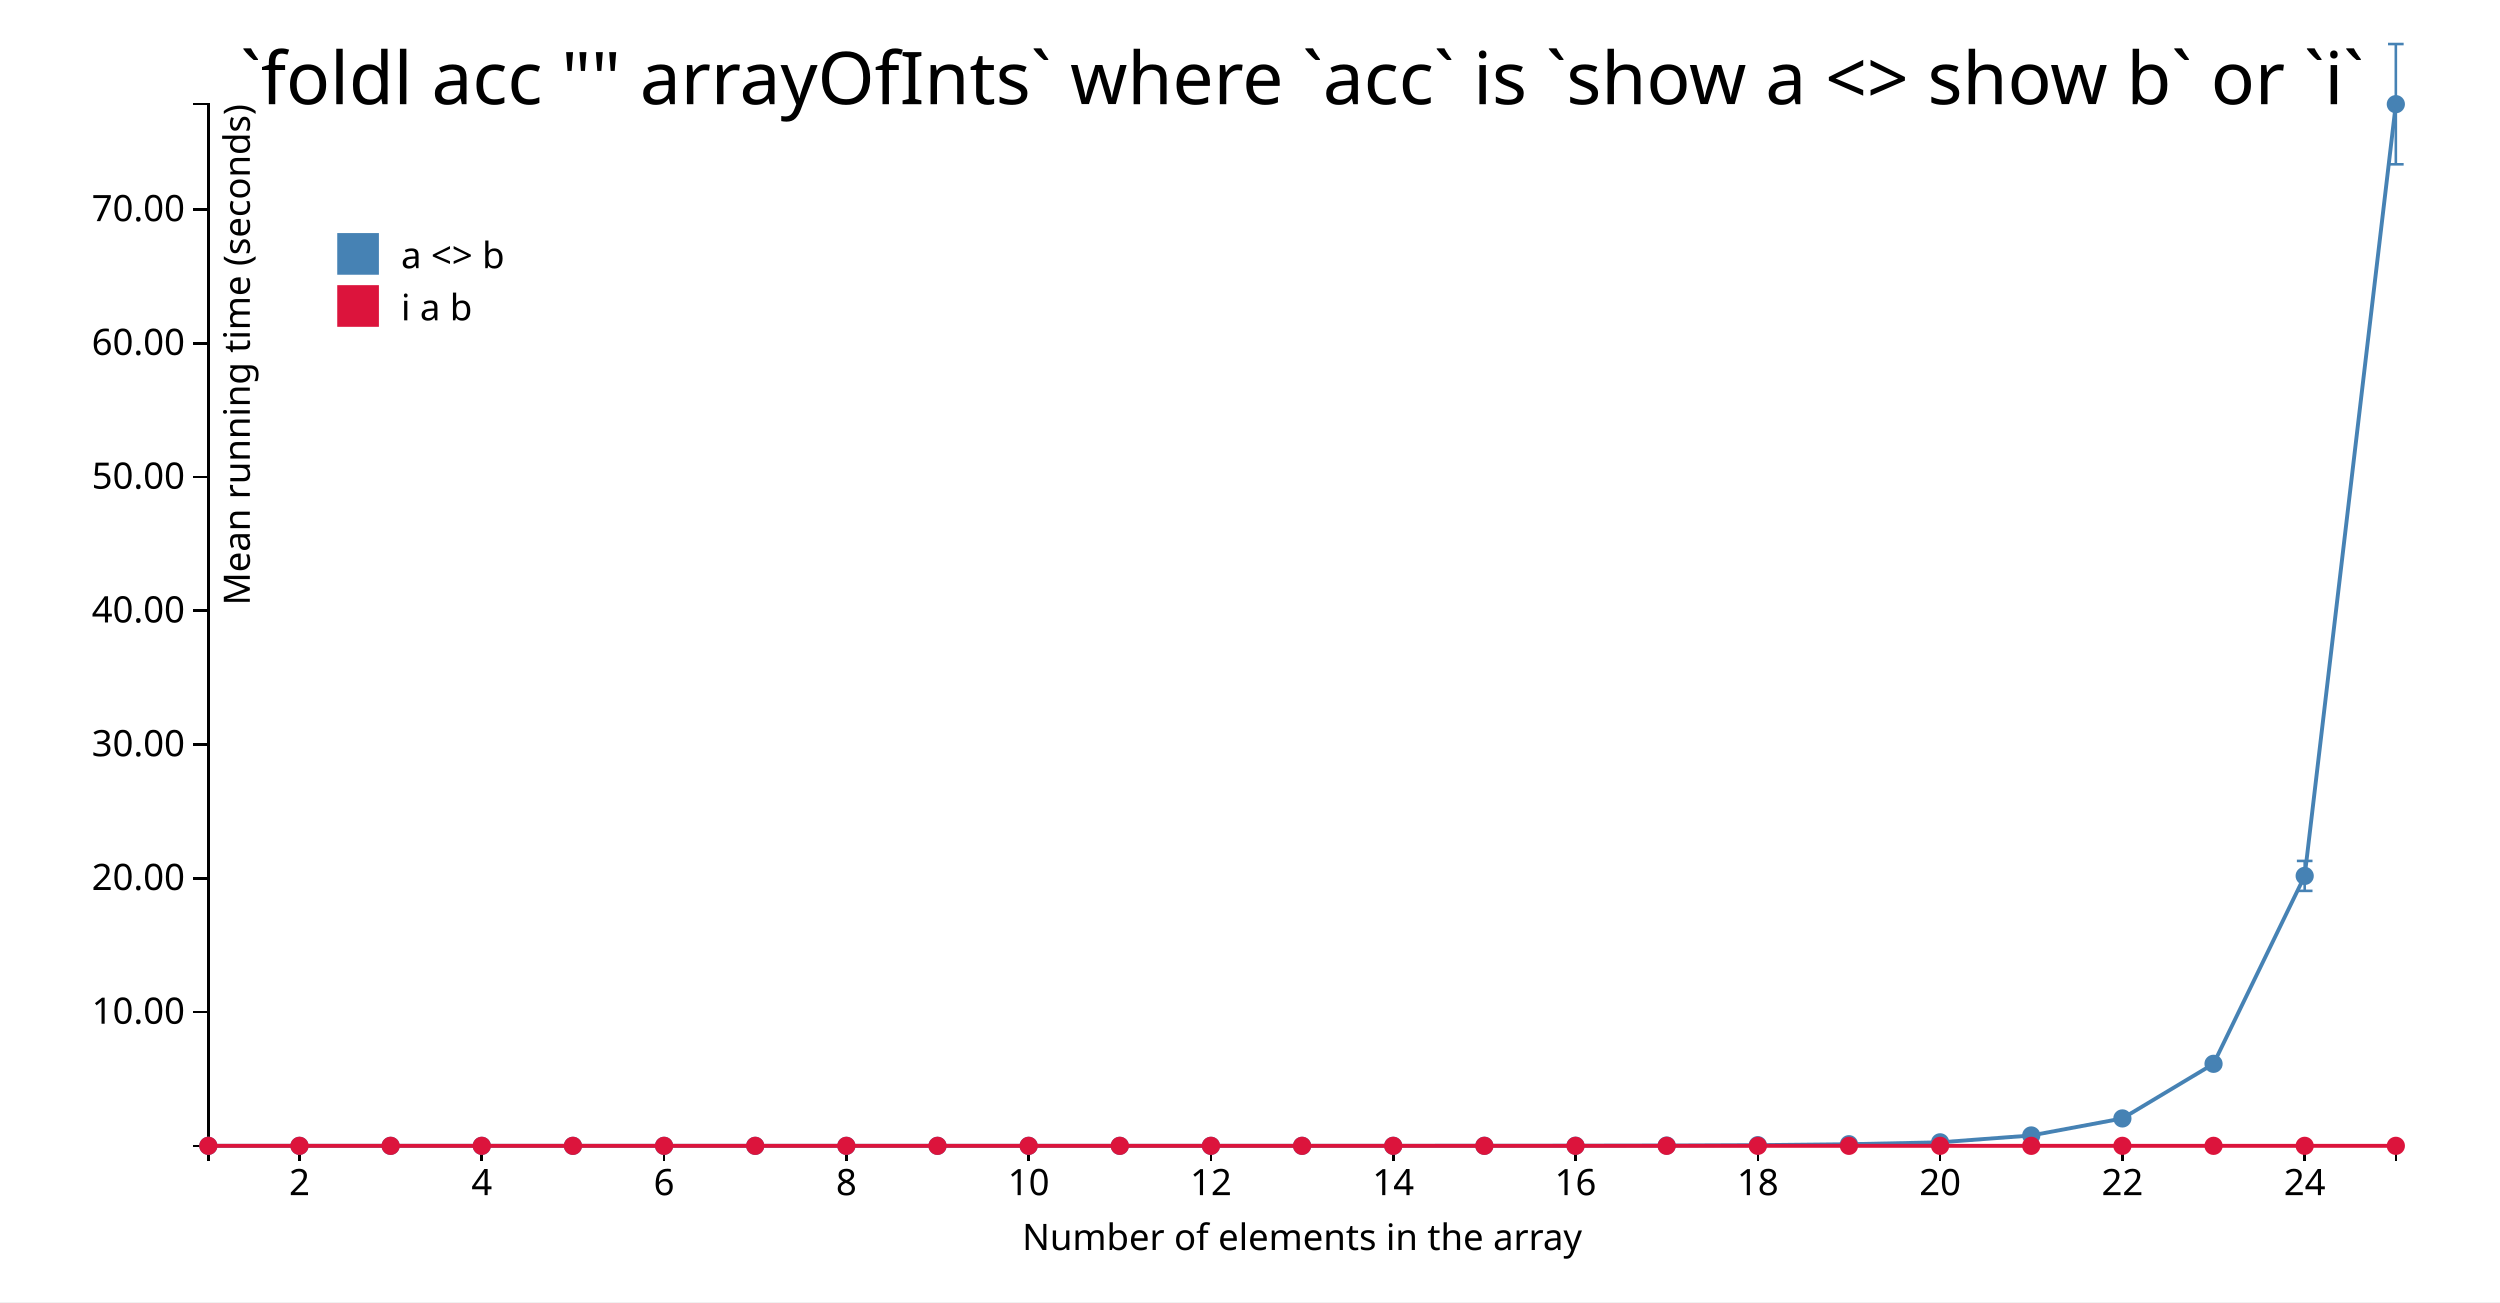
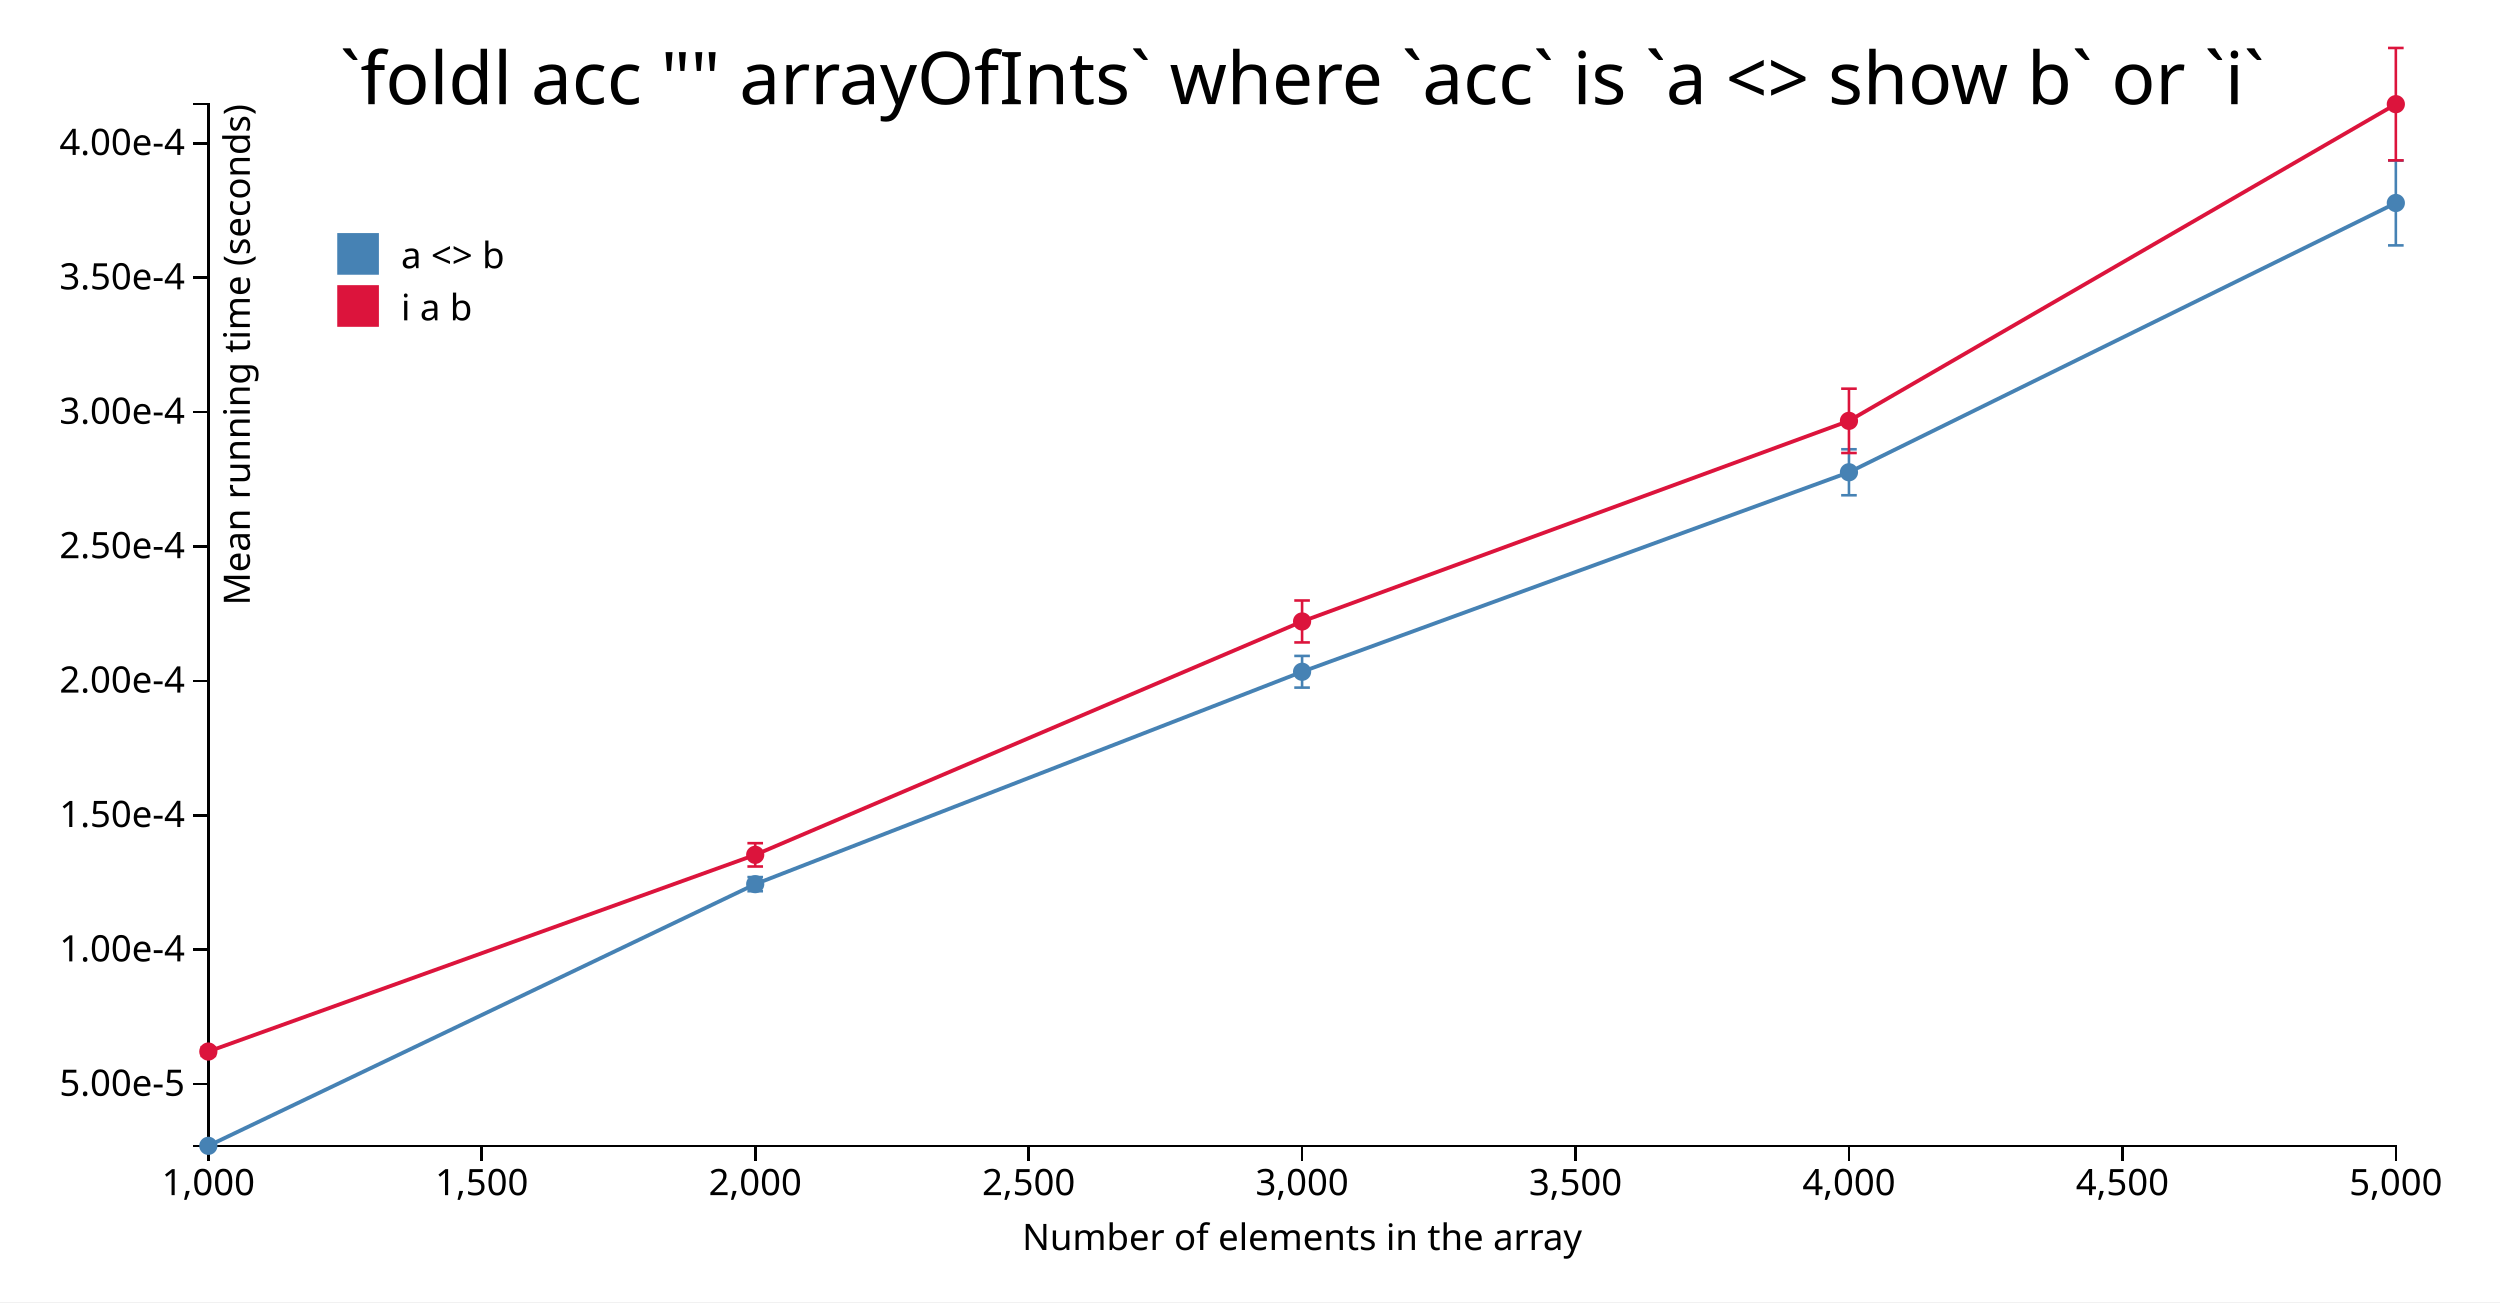
<svg xmlns="http://www.w3.org/2000/svg" width="960" height="500">
  <defs>
    <style type="text/css">
.background {
  fill: white;
}

text {
  font-size: 14px;
  font-family: sans-serif;
}

.axis-path,
.axis-line {
  fill: none;
  stroke: #000;
  stroke-width: 1px;
  shape-rendering: crispEdges;
}

.line {
  fill: none;
  stroke-width: 1.5px;
}

.data-series-0 {
  stroke: steelblue;
  fill: steelblue;
}

.data-series-1 {
  stroke: crimson;
  fill: crimson;
}

.data-series-2 {
  stroke: mediumseagreen;
  fill: mediumseagreen;
}

.data-series-3 {
  stroke: mediumslateblue;
  fill: mediumslateblue;
}

.data-series-4 {
  stroke: goldenrod;
  fill: goldenrod;
}

.error-bar {
  fill: none;
}
</style>
  </defs>
  <rect width="960" height="500" class="background" />
  <g transform="translate(80,40)">
    <g transform="translate(420, 0)">
-       <text style="text-anchor: middle; font-size: 28px;">`foldl acc "" arrayOfInts` where `acc` is `show a &lt;&gt; show b` or `i`</text>
+       <text style="text-anchor: middle; font-size: 28px;">`foldl acc "" arrayOfInts` where `acc` is `a &lt;&gt; show b` or `i`</text>
    </g>
    <g class="x axis" transform="translate(0,400)">
-       <g class="tick" style="opacity: 1;" transform="translate(35,0)">
+       <g class="tick" style="opacity: 1;" transform="translate(0,0)">
        <line y2="6" x2="0" class="axis-line" />
-         <text dy=".71em" style="text-anchor: middle;" y="9" x="0">2</text>
+         <text dy=".71em" style="text-anchor: middle;" y="9" x="0">1,000</text>
      </g>
      <g class="tick" style="opacity: 1;" transform="translate(105,0)">
        <line y2="6" x2="0" class="axis-line" />
-         <text dy=".71em" style="text-anchor: middle;" y="9" x="0">4</text>
+         <text dy=".71em" style="text-anchor: middle;" y="9" x="0">1,500</text>
      </g>
-       <g class="tick" style="opacity: 1;" transform="translate(175,0)">
+       <g class="tick" style="opacity: 1;" transform="translate(210,0)">
        <line y2="6" x2="0" class="axis-line" />
-         <text dy=".71em" style="text-anchor: middle;" y="9" x="0">6</text>
-       </g>
-       <g class="tick" style="opacity: 1;" transform="translate(245,0)">
-         <line y2="6" x2="0" class="axis-line" />
-         <text dy=".71em" style="text-anchor: middle;" y="9" x="0">8</text>
+         <text dy=".71em" style="text-anchor: middle;" y="9" x="0">2,000</text>
      </g>
      <g class="tick" style="opacity: 1;" transform="translate(315,0)">
        <line y2="6" x2="0" class="axis-line" />
-         <text dy=".71em" style="text-anchor: middle;" y="9" x="0">10</text>
+         <text dy=".71em" style="text-anchor: middle;" y="9" x="0">2,500</text>
      </g>
-       <g class="tick" style="opacity: 1;" transform="translate(385,0)">
+       <g class="tick" style="opacity: 1;" transform="translate(420,0)">
        <line y2="6" x2="0" class="axis-line" />
-         <text dy=".71em" style="text-anchor: middle;" y="9" x="0">12</text>
-       </g>
-       <g class="tick" style="opacity: 1;" transform="translate(455,0)">
-         <line y2="6" x2="0" class="axis-line" />
-         <text dy=".71em" style="text-anchor: middle;" y="9" x="0">14</text>
+         <text dy=".71em" style="text-anchor: middle;" y="9" x="0">3,000</text>
      </g>
      <g class="tick" style="opacity: 1;" transform="translate(525,0)">
        <line y2="6" x2="0" class="axis-line" />
-         <text dy=".71em" style="text-anchor: middle;" y="9" x="0">16</text>
+         <text dy=".71em" style="text-anchor: middle;" y="9" x="0">3,500</text>
      </g>
-       <g class="tick" style="opacity: 1;" transform="translate(595,0)">
+       <g class="tick" style="opacity: 1;" transform="translate(630,0)">
        <line y2="6" x2="0" class="axis-line" />
-         <text dy=".71em" style="text-anchor: middle;" y="9" x="0">18</text>
-       </g>
-       <g class="tick" style="opacity: 1;" transform="translate(665,0)">
-         <line y2="6" x2="0" class="axis-line" />
-         <text dy=".71em" style="text-anchor: middle;" y="9" x="0">20</text>
+         <text dy=".71em" style="text-anchor: middle;" y="9" x="0">4,000</text>
      </g>
      <g class="tick" style="opacity: 1;" transform="translate(735,0)">
        <line y2="6" x2="0" class="axis-line" />
-         <text dy=".71em" style="text-anchor: middle;" y="9" x="0">22</text>
+         <text dy=".71em" style="text-anchor: middle;" y="9" x="0">4,500</text>
      </g>
-       <g class="tick" style="opacity: 1;" transform="translate(805,0)">
+       <g class="tick" style="opacity: 1;" transform="translate(840,0)">
        <line y2="6" x2="0" class="axis-line" />
-         <text dy=".71em" style="text-anchor: middle;" y="9" x="0">24</text>
+         <text dy=".71em" style="text-anchor: middle;" y="9" x="0">5,000</text>
      </g>
      <path class="axis-path" d="M0,6V0H840V6" />
      <text x="420" y="40" style="text-anchor: middle;">Number of elements in the array</text>
    </g>
    <g class="y axis">
-       <g class="tick" style="opacity: 1;" transform="translate(0,348.6348)">
+       <g class="tick" style="opacity: 1;" transform="translate(0,376.3003)">
        <line x2="-6" y2="0" class="axis-line" />
-         <text dy=".32em" style="text-anchor: end;" x="-9" y="0">10.00</text>
+         <text dy=".32em" style="text-anchor: end;" x="-9" y="0">5.00e-5</text>
      </g>
-       <g class="tick" style="opacity: 1;" transform="translate(0,297.2696)">
+       <g class="tick" style="opacity: 1;" transform="translate(0,324.6894)">
        <line x2="-6" y2="0" class="axis-line" />
-         <text dy=".32em" style="text-anchor: end;" x="-9" y="0">20.00</text>
+         <text dy=".32em" style="text-anchor: end;" x="-9" y="0">1.00e-4</text>
      </g>
-       <g class="tick" style="opacity: 1;" transform="translate(0,245.9044)">
+       <g class="tick" style="opacity: 1;" transform="translate(0,273.0785)">
        <line x2="-6" y2="0" class="axis-line" />
-         <text dy=".32em" style="text-anchor: end;" x="-9" y="0">30.00</text>
+         <text dy=".32em" style="text-anchor: end;" x="-9" y="0">1.50e-4</text>
      </g>
-       <g class="tick" style="opacity: 1;" transform="translate(0,194.5393)">
+       <g class="tick" style="opacity: 1;" transform="translate(0,221.4676)">
        <line x2="-6" y2="0" class="axis-line" />
-         <text dy=".32em" style="text-anchor: end;" x="-9" y="0">40.00</text>
+         <text dy=".32em" style="text-anchor: end;" x="-9" y="0">2.00e-4</text>
      </g>
-       <g class="tick" style="opacity: 1;" transform="translate(0,143.1741)">
+       <g class="tick" style="opacity: 1;" transform="translate(0,169.8567)">
        <line x2="-6" y2="0" class="axis-line" />
-         <text dy=".32em" style="text-anchor: end;" x="-9" y="0">50.00</text>
+         <text dy=".32em" style="text-anchor: end;" x="-9" y="0">2.50e-4</text>
      </g>
-       <g class="tick" style="opacity: 1;" transform="translate(0,91.80889)">
+       <g class="tick" style="opacity: 1;" transform="translate(0,118.2458)">
        <line x2="-6" y2="0" class="axis-line" />
-         <text dy=".32em" style="text-anchor: end;" x="-9" y="0">60.00</text>
+         <text dy=".32em" style="text-anchor: end;" x="-9" y="0">3.00e-4</text>
      </g>
-       <g class="tick" style="opacity: 1;" transform="translate(0,40.44371)">
+       <g class="tick" style="opacity: 1;" transform="translate(0,66.63493)">
        <line x2="-6" y2="0" class="axis-line" />
-         <text dy=".32em" style="text-anchor: end;" x="-9" y="0">70.00</text>
+         <text dy=".32em" style="text-anchor: end;" x="-9" y="0">3.50e-4</text>
+       </g>
+       <g class="tick" style="opacity: 1;" transform="translate(0,15.02404)">
+         <line x2="-6" y2="0" class="axis-line" />
+         <text dy=".32em" style="text-anchor: end;" x="-9" y="0">4.00e-4</text>
      </g>
      <path class="axis-path" d="M-6,0H0V400H-6" />
      <text transform="rotate(-90)" y="6" dy=".71em" style="text-anchor: end;">Mean running time (seconds)</text>
    </g>
    <g class="data-series-0">
      <circle cx="0" cy="400" r="3" />
-       <circle cx="35" cy="400" r="3" />
-       <circle cx="70" cy="400" r="3" />
-       <circle cx="105" cy="400" r="3" />
-       <circle cx="140" cy="400" r="3" />
-       <circle cx="175" cy="400" r="3" />
-       <circle cx="210" cy="400" r="3" />
-       <circle cx="245" cy="400" r="3" />
-       <circle cx="280" cy="400" r="3" />
-       <circle cx="315" cy="399.999" r="3" />
-       <circle cx="350" cy="399.999" r="3" />
-       <circle cx="385" cy="399.997" r="3" />
-       <circle cx="420" cy="399.994" r="3" />
-       <circle cx="455" cy="399.988" r="3" />
-       <circle cx="490" cy="399.975" r="3" />
-       <circle cx="525" cy="399.95" r="3" />
-       <circle cx="560" cy="399.889" r="3" />
-       <circle cx="595" cy="399.745" r="3" />
-       <circle cx="630" cy="399.379" r="3" />
-       <circle cx="665" cy="398.65" r="3" />
-       <circle cx="700" cy="396.017" r="3" />
-       <circle cx="735" cy="389.478" r="3" />
-       <circle cx="770" cy="368.504" r="3" />
-       <circle cx="805" cy="296.346" r="3" />
-       <circle cx="840" cy="0" r="3" />
-       <path class="error-bar" x="0" y="400" d="M 0 400 V 400 h -3 h 6 h -3 V 400 h -3 h 6" />
-       <path class="error-bar" x="35" y="400" d="M 35 400 V 400 h -3 h 6 h -3 V 400 h -3 h 6" />
-       <path class="error-bar" x="70" y="400" d="M 70 400 V 400 h -3 h 6 h -3 V 400 h -3 h 6" />
-       <path class="error-bar" x="105" y="400" d="M 105 400 V 400 h -3 h 6 h -3 V 400 h -3 h 6" />
-       <path class="error-bar" x="140" y="400" d="M 140 400 V 400 h -3 h 6 h -3 V 400 h -3 h 6" />
-       <path class="error-bar" x="175" y="400" d="M 175 400 V 400 h -3 h 6 h -3 V 400 h -3 h 6" />
-       <path class="error-bar" x="210" y="400" d="M 210 400 V 400 h -3 h 6 h -3 V 400 h -3 h 6" />
-       <path class="error-bar" x="245" y="400" d="M 245 400 V 400 h -3 h 6 h -3 V 400 h -3 h 6" />
-       <path class="error-bar" x="280" y="400" d="M 280 400 V 400 h -3 h 6 h -3 V 400 h -3 h 6" />
-       <path class="error-bar" x="315" y="399.999" d="M 315 399.999 V 399.999 h -3 h 6 h -3 V 399.999 h -3 h 6" />
-       <path class="error-bar" x="350" y="399.999" d="M 350 399.999 V 399.999 h -3 h 6 h -3 V 399.999 h -3 h 6" />
-       <path class="error-bar" x="385" y="399.997" d="M 385 399.997 V 399.997 h -3 h 6 h -3 V 399.997 h -3 h 6" />
-       <path class="error-bar" x="420" y="399.994" d="M 420 399.994 V 399.994 h -3 h 6 h -3 V 399.994 h -3 h 6" />
-       <path class="error-bar" x="455" y="399.988" d="M 455 399.988 V 399.988 h -3 h 6 h -3 V 399.988 h -3 h 6" />
-       <path class="error-bar" x="490" y="399.975" d="M 490 399.975 V 399.974 h -3 h 6 h -3 V 399.975 h -3 h 6" />
-       <path class="error-bar" x="525" y="399.95" d="M 525 399.95 V 399.948 h -3 h 6 h -3 V 399.951 h -3 h 6" />
-       <path class="error-bar" x="560" y="399.889" d="M 560 399.889 V 399.885 h -3 h 6 h -3 V 399.892 h -3 h 6" />
-       <path class="error-bar" x="595" y="399.745" d="M 595 399.745 V 399.73 h -3 h 6 h -3 V 399.759 h -3 h 6" />
-       <path class="error-bar" x="630" y="399.379" d="M 630 399.379 V 399.327 h -3 h 6 h -3 V 399.432 h -3 h 6" />
-       <path class="error-bar" x="665" y="398.65" d="M 665 398.65 V 398.623 h -3 h 6 h -3 V 398.677 h -3 h 6" />
-       <path class="error-bar" x="700" y="396.017" d="M 700 396.017 V 395.794 h -3 h 6 h -3 V 396.24 h -3 h 6" />
-       <path class="error-bar" x="735" y="389.478" d="M 735 389.478 V 389.32 h -3 h 6 h -3 V 389.635 h -3 h 6" />
-       <path class="error-bar" x="770" y="368.504" d="M 770 368.504 V 367.467 h -3 h 6 h -3 V 369.542 h -3 h 6" />
-       <path class="error-bar" x="805" y="296.346" d="M 805 296.346 V 290.596 h -3 h 6 h -3 V 302.095 h -3 h 6" />
-       <path class="error-bar" x="840" y="0" d="M 840 0 V -23.091 h -3 h 6 h -3 V 23.091 h -3 h 6" />
-       <path class="line" d="M0,400L35,400L70,400L105,400L140,400L175,400L210,400L245,400L280,400L315,399.999L350,399.999L385,399.997L420,399.994L455,399.988L490,399.975L525,399.95L560,399.889L595,399.745L630,399.379L665,398.65L700,396.017L735,389.478L770,368.504L805,296.346L840,0" />
+       <circle cx="210" cy="299.515" r="3" />
+       <circle cx="420" cy="217.957" r="3" />
+       <circle cx="630" cy="141.349" r="3" />
+       <circle cx="840" cy="37.947" r="3" />
+       <path class="error-bar" x="0" y="400" d="M 0 400 V 399.381 h -3 h 6 h -3 V 400.619 h -3 h 6" />
+       <path class="error-bar" x="210" y="299.515" d="M 210 299.515 V 296.799 h -3 h 6 h -3 V 302.23 h -3 h 6" />
+       <path class="error-bar" x="420" y="217.957" d="M 420 217.957 V 211.872 h -3 h 6 h -3 V 224.042 h -3 h 6" />
+       <path class="error-bar" x="630" y="141.349" d="M 630 141.349 V 132.516 h -3 h 6 h -3 V 150.181 h -3 h 6" />
+       <path class="error-bar" x="840" y="37.947" d="M 840 37.947 V 21.664 h -3 h 6 h -3 V 54.229 h -3 h 6" />
+       <path class="line" d="M0,400L210,299.515L420,217.957L630,141.349L840,37.947" />
    </g>
    <g class="data-series-1">
-       <circle cx="0" cy="400" r="3" />
-       <circle cx="35" cy="400" r="3" />
-       <circle cx="70" cy="400" r="3" />
-       <circle cx="105" cy="400" r="3" />
-       <circle cx="140" cy="400" r="3" />
-       <circle cx="175" cy="400" r="3" />
-       <circle cx="210" cy="400" r="3" />
-       <circle cx="245" cy="400" r="3" />
-       <circle cx="280" cy="400" r="3" />
-       <circle cx="315" cy="400" r="3" />
-       <circle cx="350" cy="400" r="3" />
-       <circle cx="385" cy="400" r="3" />
-       <circle cx="420" cy="400" r="3" />
-       <circle cx="455" cy="400" r="3" />
-       <circle cx="490" cy="400" r="3" />
-       <circle cx="525" cy="400" r="3" />
-       <circle cx="560" cy="400" r="3" />
-       <circle cx="595" cy="400" r="3" />
-       <circle cx="630" cy="400" r="3" />
-       <circle cx="665" cy="400" r="3" />
-       <circle cx="700" cy="400" r="3" />
-       <circle cx="735" cy="400" r="3" />
-       <circle cx="770" cy="400" r="3" />
-       <circle cx="805" cy="400" r="3" />
-       <circle cx="840" cy="400" r="3" />
-       <path class="error-bar" x="0" y="400" d="M 0 400 V 400 h -3 h 6 h -3 V 400 h -3 h 6" />
-       <path class="error-bar" x="35" y="400" d="M 35 400 V 400 h -3 h 6 h -3 V 400 h -3 h 6" />
-       <path class="error-bar" x="70" y="400" d="M 70 400 V 400 h -3 h 6 h -3 V 400 h -3 h 6" />
-       <path class="error-bar" x="105" y="400" d="M 105 400 V 400 h -3 h 6 h -3 V 400 h -3 h 6" />
-       <path class="error-bar" x="140" y="400" d="M 140 400 V 400 h -3 h 6 h -3 V 400 h -3 h 6" />
-       <path class="error-bar" x="175" y="400" d="M 175 400 V 400 h -3 h 6 h -3 V 400 h -3 h 6" />
-       <path class="error-bar" x="210" y="400" d="M 210 400 V 400 h -3 h 6 h -3 V 400 h -3 h 6" />
-       <path class="error-bar" x="245" y="400" d="M 245 400 V 400 h -3 h 6 h -3 V 400 h -3 h 6" />
-       <path class="error-bar" x="280" y="400" d="M 280 400 V 400 h -3 h 6 h -3 V 400 h -3 h 6" />
-       <path class="error-bar" x="315" y="400" d="M 315 400 V 400 h -3 h 6 h -3 V 400 h -3 h 6" />
-       <path class="error-bar" x="350" y="400" d="M 350 400 V 400 h -3 h 6 h -3 V 400 h -3 h 6" />
-       <path class="error-bar" x="385" y="400" d="M 385 400 V 400 h -3 h 6 h -3 V 400 h -3 h 6" />
-       <path class="error-bar" x="420" y="400" d="M 420 400 V 400 h -3 h 6 h -3 V 400 h -3 h 6" />
-       <path class="error-bar" x="455" y="400" d="M 455 400 V 400 h -3 h 6 h -3 V 400 h -3 h 6" />
-       <path class="error-bar" x="490" y="400" d="M 490 400 V 400 h -3 h 6 h -3 V 400 h -3 h 6" />
-       <path class="error-bar" x="525" y="400" d="M 525 400 V 400 h -3 h 6 h -3 V 400 h -3 h 6" />
-       <path class="error-bar" x="560" y="400" d="M 560 400 V 400 h -3 h 6 h -3 V 400 h -3 h 6" />
-       <path class="error-bar" x="595" y="400" d="M 595 400 V 400 h -3 h 6 h -3 V 400 h -3 h 6" />
-       <path class="error-bar" x="630" y="400" d="M 630 400 V 400 h -3 h 6 h -3 V 400 h -3 h 6" />
-       <path class="error-bar" x="665" y="400" d="M 665 400 V 400 h -3 h 6 h -3 V 400 h -3 h 6" />
-       <path class="error-bar" x="700" y="400" d="M 700 400 V 400 h -3 h 6 h -3 V 400 h -3 h 6" />
-       <path class="error-bar" x="735" y="400" d="M 735 400 V 400 h -3 h 6 h -3 V 400 h -3 h 6" />
-       <path class="error-bar" x="770" y="400" d="M 770 400 V 400 h -3 h 6 h -3 V 400 h -3 h 6" />
-       <path class="error-bar" x="805" y="400" d="M 805 400 V 400 h -3 h 6 h -3 V 400 h -3 h 6" />
-       <path class="error-bar" x="840" y="400" d="M 840 400 V 400 h -3 h 6 h -3 V 400 h -3 h 6" />
-       <path class="line" d="M0,400L35,400L70,400L105,400L140,400L175,400L210,400L245,400L280,400L315,400L350,400L385,400L420,400L455,400L490,400L525,400L560,400L595,400L630,400L665,400L700,400L735,400L770,400L805,400L840,400" />
+       <circle cx="0" cy="363.79" r="3" />
+       <circle cx="210" cy="288.257" r="3" />
+       <circle cx="420" cy="198.643" r="3" />
+       <circle cx="630" cy="121.605" r="3" />
+       <circle cx="840" cy="0" r="3" />
+       <path class="error-bar" x="0" y="363.79" d="M 0 363.79 V 362.124 h -3 h 6 h -3 V 365.457 h -3 h 6" />
+       <path class="error-bar" x="210" y="288.257" d="M 210 288.257 V 283.777 h -3 h 6 h -3 V 292.738 h -3 h 6" />
+       <path class="error-bar" x="420" y="198.643" d="M 420 198.643 V 190.591 h -3 h 6 h -3 V 206.696 h -3 h 6" />
+       <path class="error-bar" x="630" y="121.605" d="M 630 121.605 V 109.254 h -3 h 6 h -3 V 133.955 h -3 h 6" />
+       <path class="error-bar" x="840" y="0" d="M 840 0 V -21.581 h -3 h 6 h -3 V 21.581 h -3 h 6" />
+       <path class="line" d="M0,363.79L210,288.257L420,198.643L630,121.605L840,0" />
    </g>
    <g class="legend" transform="translate(50, 50)">
      <rect x="0" y="0" width="15" height="15" class="data-series-0" />
      <rect x="0" y="20" width="15" height="15" class="data-series-1" />
      <text x="24" y="13">a &lt;&gt; b</text>
      <text x="24" y="33">i a b</text>
    </g>
  </g>
</svg>
